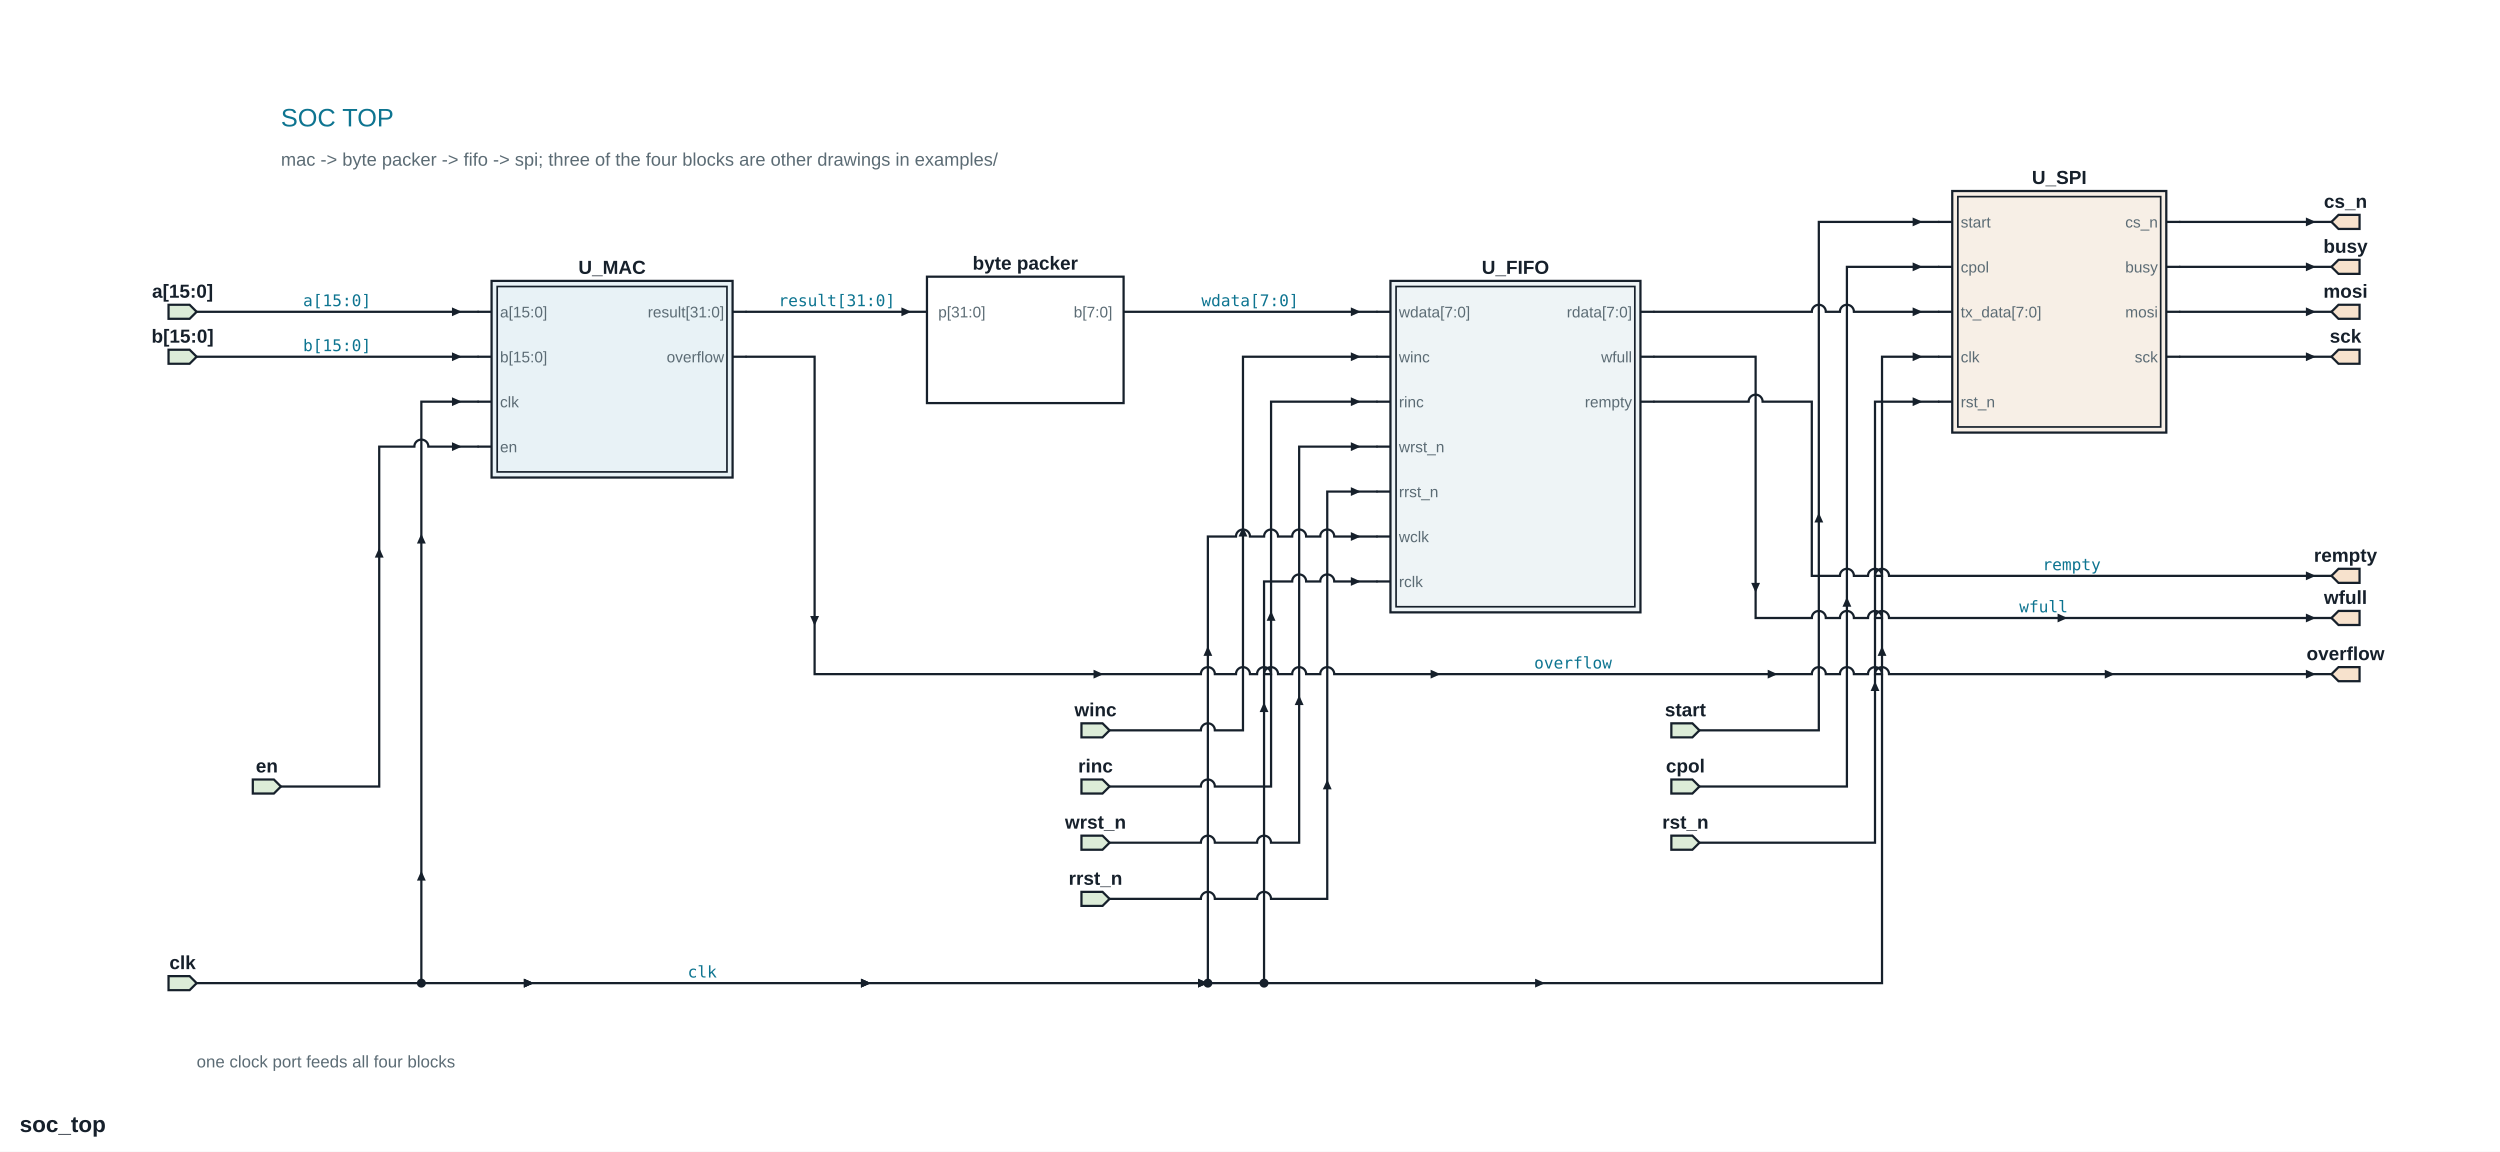
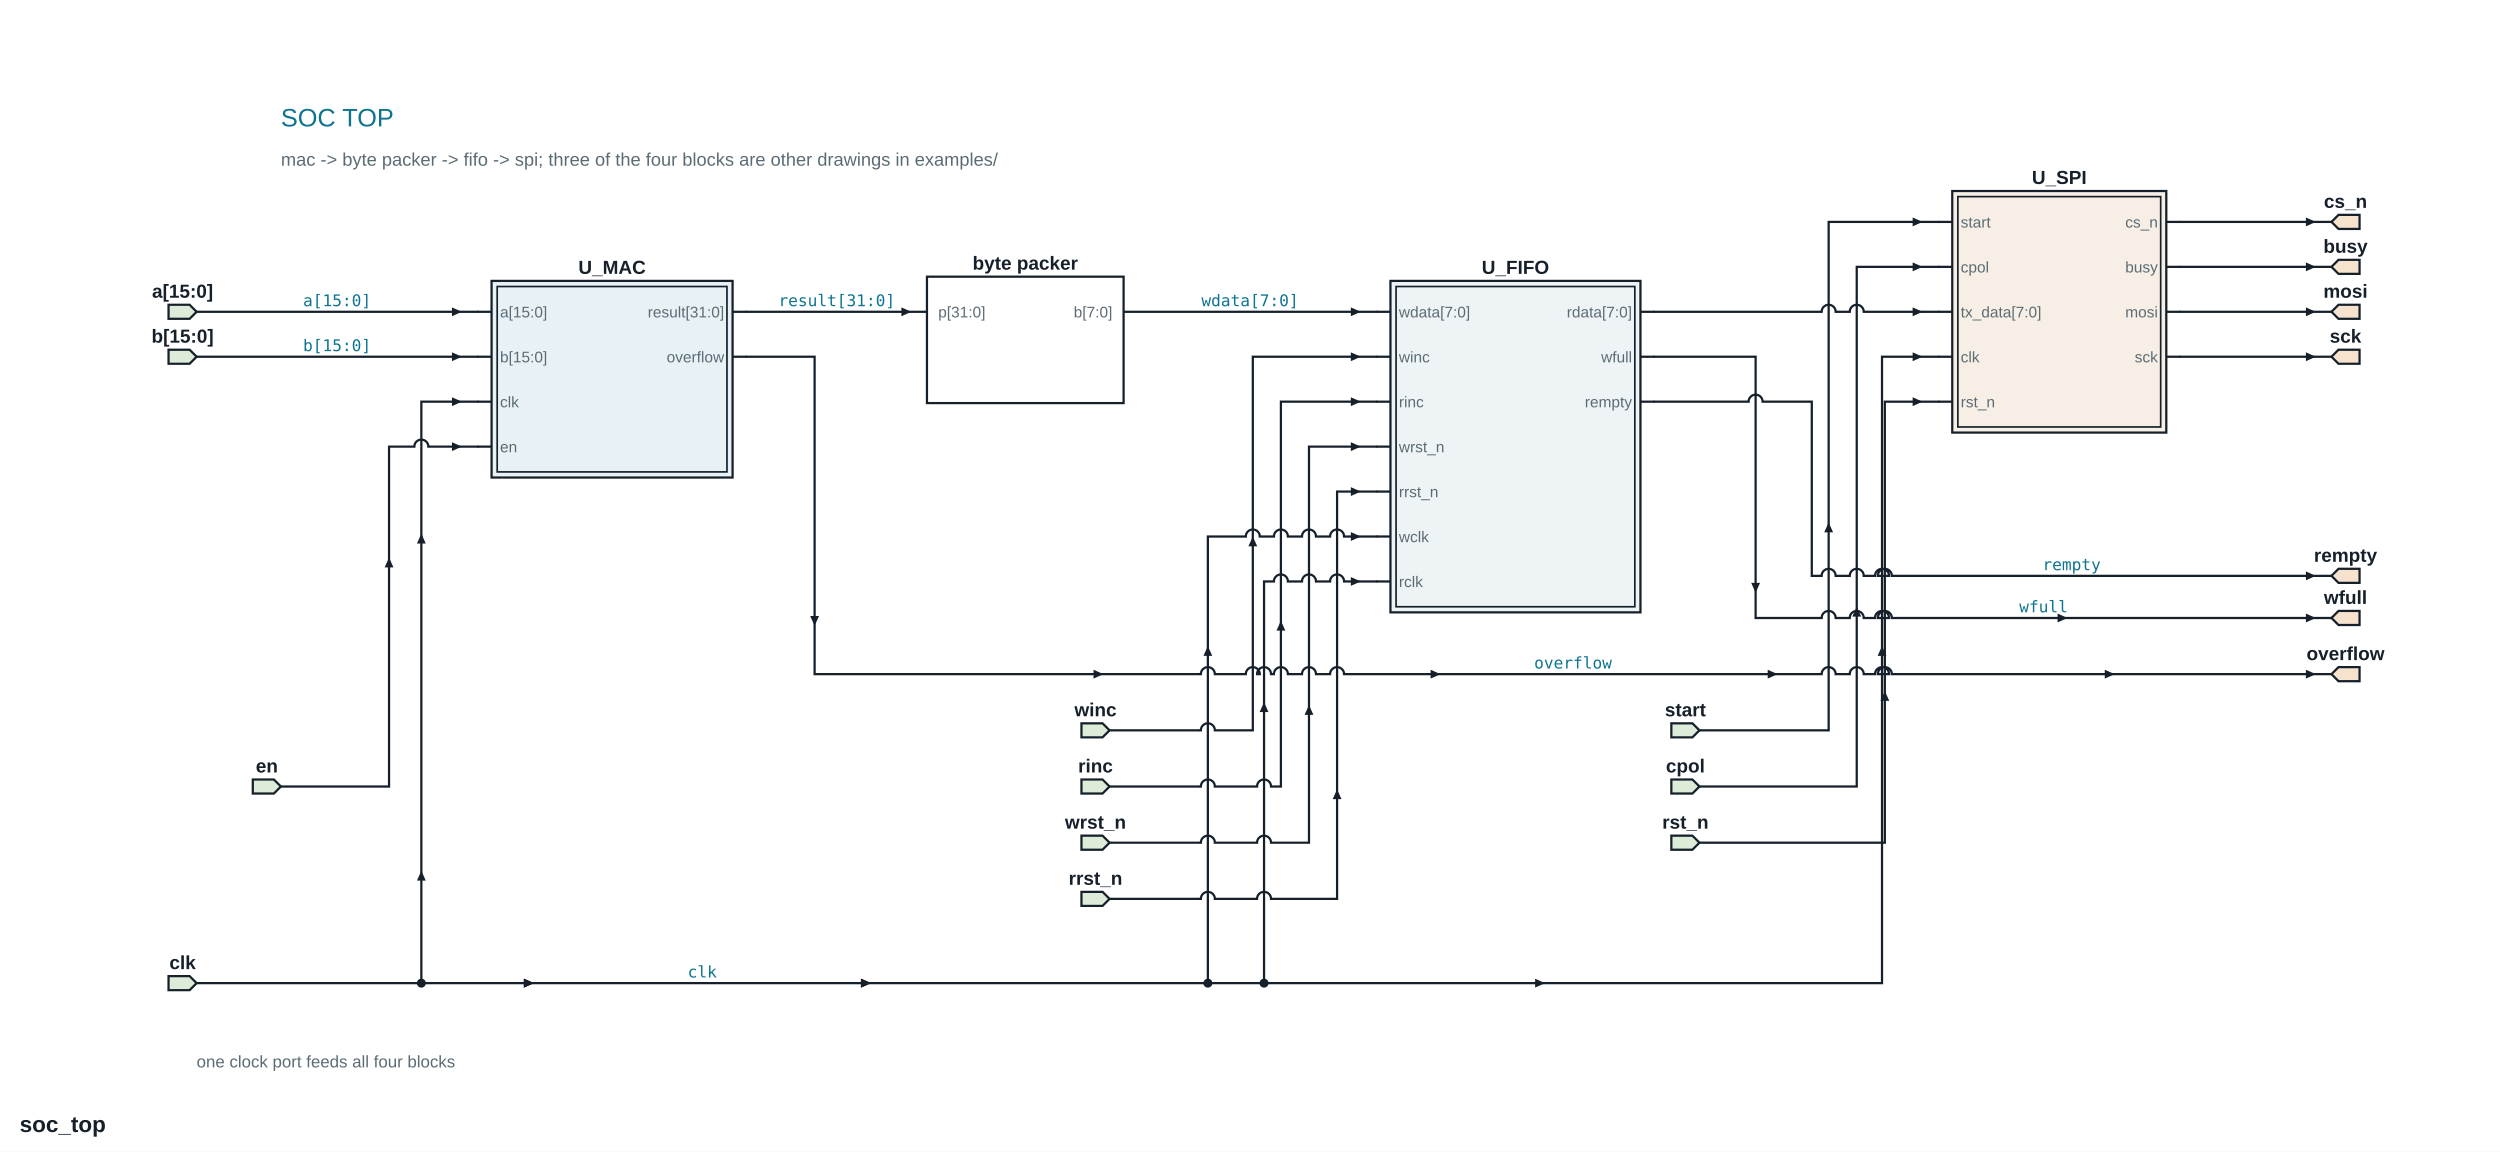
<svg xmlns="http://www.w3.org/2000/svg" width="1780" height="820" viewBox="0 0 1780 820" font-family="'IBM Plex Sans','IBM Plex Sans Text',Arial,Helvetica,sans-serif">
  <rect x="0" y="0" width="1780" height="820" fill="#ffffff" />
  <g class="dl-shapes">
    <text x="200" y="90" text-anchor="start" font-family="'IBM Plex Sans','IBM Plex Sans Text',Arial,Helvetica,sans-serif" font-size="18" fill="#0d7490">SOC TOP</text>
    <text x="200" y="118" text-anchor="start" font-family="'IBM Plex Sans','IBM Plex Sans Text',Arial,Helvetica,sans-serif" font-size="13" fill="#5b6b74">mac -&gt; byte packer -&gt; fifo -&gt; spi;  three of the four blocks are other drawings in examples/</text>
    <text x="140" y="760" text-anchor="start" font-family="'IBM Plex Sans','IBM Plex Sans Text',Arial,Helvetica,sans-serif" font-size="12" fill="#5b6b74">one clock port feeds all four blocks</text>
  </g>
  <g class="dl-nets">
-     <path class="dl-net" data-id="n1" d="M200 560 L270 560 L270 318 L295 318 A5 5 0 0 1 305 318 L340 318" fill="none" stroke="#16202b" stroke-width="1.6" stroke-linejoin="miter" stroke-linecap="square" />
-     <path class="dl-net" data-id="n2" d="M790 520 L855 520 A5 5 0 0 1 865 520 L885 520 L885 254 L980 254" fill="none" stroke="#16202b" stroke-width="1.6" stroke-linejoin="miter" stroke-linecap="square" />
-     <path class="dl-net" data-id="n3" d="M790 560 L855 560 A5 5 0 0 1 865 560 L905 560 L905 286 L980 286" fill="none" stroke="#16202b" stroke-width="1.6" stroke-linejoin="miter" stroke-linecap="square" />
-     <path class="dl-net" data-id="n4" d="M790 600 L855 600 A5 5 0 0 1 865 600 L895 600 A5 5 0 0 1 905 600 L925 600 L925 318 L980 318" fill="none" stroke="#16202b" stroke-width="1.6" stroke-linejoin="miter" stroke-linecap="square" />
-     <path class="dl-net" data-id="n5" d="M790 640 L855 640 A5 5 0 0 1 865 640 L895 640 A5 5 0 0 1 905 640 L945 640 L945 350 L980 350" fill="none" stroke="#16202b" stroke-width="1.6" stroke-linejoin="miter" stroke-linecap="square" />
-     <path class="dl-net" data-id="n6" d="M1210 520 L1295 520 L1295 158 L1380 158" fill="none" stroke="#16202b" stroke-width="1.6" stroke-linejoin="miter" stroke-linecap="square" />
-     <path class="dl-net" data-id="n7" d="M1210 560 L1315 560 L1315 190 L1380 190" fill="none" stroke="#16202b" stroke-width="1.6" stroke-linejoin="miter" stroke-linecap="square" />
-     <path class="dl-net" data-id="n8" d="M1210 600 L1335 600 L1335 286 L1380 286" fill="none" stroke="#16202b" stroke-width="1.6" stroke-linejoin="miter" stroke-linecap="square" />
+     <path class="dl-net" data-id="n1" d="M200 560 L277 560 L277 318 L295 318 A5 5 0 0 1 305 318 L340 318" fill="none" stroke="#16202b" stroke-width="1.6" stroke-linejoin="miter" stroke-linecap="square" />
+     <path class="dl-net" data-id="n2" d="M790 520 L855 520 A5 5 0 0 1 865 520 L892 520 L892 254 L980 254" fill="none" stroke="#16202b" stroke-width="1.6" stroke-linejoin="miter" stroke-linecap="square" />
+     <path class="dl-net" data-id="n3" d="M790 560 L855 560 A5 5 0 0 1 865 560 L895 560 A5 5 0 0 1 905 560 L912 560 L912 286 L980 286" fill="none" stroke="#16202b" stroke-width="1.6" stroke-linejoin="miter" stroke-linecap="square" />
+     <path class="dl-net" data-id="n4" d="M790 600 L855 600 A5 5 0 0 1 865 600 L895 600 A5 5 0 0 1 905 600 L932 600 L932 318 L980 318" fill="none" stroke="#16202b" stroke-width="1.6" stroke-linejoin="miter" stroke-linecap="square" />
+     <path class="dl-net" data-id="n5" d="M790 640 L855 640 A5 5 0 0 1 865 640 L895 640 A5 5 0 0 1 905 640 L952 640 L952 350 L980 350" fill="none" stroke="#16202b" stroke-width="1.6" stroke-linejoin="miter" stroke-linecap="square" />
+     <path class="dl-net" data-id="n6" d="M1210 520 L1302 520 L1302 158 L1380 158" fill="none" stroke="#16202b" stroke-width="1.6" stroke-linejoin="miter" stroke-linecap="square" />
+     <path class="dl-net" data-id="n7" d="M1210 560 L1322 560 L1322 190 L1380 190" fill="none" stroke="#16202b" stroke-width="1.6" stroke-linejoin="miter" stroke-linecap="square" />
+     <path class="dl-net" data-id="n8" d="M1210 600 L1342 600 L1342 286 L1380 286" fill="none" stroke="#16202b" stroke-width="1.6" stroke-linejoin="miter" stroke-linecap="square" />
    <path class="dl-net" data-id="n9" d="M140 222 L340 222" fill="none" stroke="#16202b" stroke-width="1.6" stroke-linejoin="miter" stroke-linecap="square" />
    <path class="dl-net" data-id="n10" d="M140 254 L340 254" fill="none" stroke="#16202b" stroke-width="1.6" stroke-linejoin="miter" stroke-linecap="square" />
    <path class="dl-net" data-id="n11" d="M531.6 222 L660 222" fill="none" stroke="#16202b" stroke-width="1.6" stroke-linejoin="miter" stroke-linecap="square" />
    <path class="dl-net" data-id="n12" d="M800 222 L980 222" fill="none" stroke="#16202b" stroke-width="1.6" stroke-linejoin="miter" stroke-linecap="square" />
-     <path class="dl-net" data-id="n13" d="M1178 222 L1290 222 A5 5 0 0 1 1300 222 L1310 222 A5 5 0 0 1 1320 222 L1380 222" fill="none" stroke="#16202b" stroke-width="1.6" stroke-linejoin="miter" stroke-linecap="square" />
+     <path class="dl-net" data-id="n13" d="M1178 222 L1297 222 A5 5 0 0 1 1307 222 L1317 222 A5 5 0 0 1 1327 222 L1380 222" fill="none" stroke="#16202b" stroke-width="1.6" stroke-linejoin="miter" stroke-linecap="square" />
    <path class="dl-net" data-id="n14" d="M1552.4 222 L1660 222" fill="none" stroke="#16202b" stroke-width="1.6" stroke-linejoin="miter" stroke-linecap="square" />
    <path class="dl-net" data-id="n15" d="M1552.4 254 L1660 254" fill="none" stroke="#16202b" stroke-width="1.6" stroke-linejoin="miter" stroke-linecap="square" />
    <path class="dl-net" data-id="n16" d="M1552.4 158 L1660 158" fill="none" stroke="#16202b" stroke-width="1.6" stroke-linejoin="miter" stroke-linecap="square" />
    <path class="dl-net" data-id="n17" d="M1552.4 190 L1660 190" fill="none" stroke="#16202b" stroke-width="1.6" stroke-linejoin="miter" stroke-linecap="square" />
-     <path class="dl-net" data-id="n18" d="M531.6 254 L580 254 L580 480 L855 480 A5 5 0 0 1 865 480 L880 480 A5 5 0 0 1 890 480 L895 480 A5 5 0 0 1 905 480 L900 480 A5 5 0 0 1 910 480 L920 480 A5 5 0 0 1 930 480 L940 480 A5 5 0 0 1 950 480 L1290 480 A5 5 0 0 1 1300 480 L1310 480 A5 5 0 0 1 1320 480 L1330 480 A5 5 0 0 1 1340 480 L1335 480 A5 5 0 0 1 1345 480 L1660 480" fill="none" stroke="#16202b" stroke-width="1.6" stroke-linejoin="miter" stroke-linecap="square" />
-     <path class="dl-net" data-id="n19" d="M1178 254 L1250 254 L1250 440 L1290 440 A5 5 0 0 1 1300 440 L1310 440 A5 5 0 0 1 1320 440 L1330 440 A5 5 0 0 1 1340 440 L1335 440 A5 5 0 0 1 1345 440 L1660 440" fill="none" stroke="#16202b" stroke-width="1.6" stroke-linejoin="miter" stroke-linecap="square" />
-     <path class="dl-net" data-id="n20" d="M1178 286 L1245 286 A5 5 0 0 1 1255 286 L1290 286 L1290 410 L1310 410 A5 5 0 0 1 1320 410 L1330 410 A5 5 0 0 1 1340 410 L1335 410 A5 5 0 0 1 1345 410 L1660 410" fill="none" stroke="#16202b" stroke-width="1.6" stroke-linejoin="miter" stroke-linecap="square" />
-     <path class="dl-net" data-id="n21" d="M140 700 L300 700 L300 286 L340 286 M140 700 L860 700 L860 382 L880 382 A5 5 0 0 1 890 382 L900 382 A5 5 0 0 1 910 382 L920 382 A5 5 0 0 1 930 382 L940 382 A5 5 0 0 1 950 382 L980 382 M140 700 L900 700 L900 414 L920 414 A5 5 0 0 1 930 414 L940 414 A5 5 0 0 1 950 414 L980 414 M140 700 L1340 700 L1340 254 L1380 254" fill="none" stroke="#16202b" stroke-width="1.6" stroke-linejoin="miter" stroke-linecap="square" />
+     <path class="dl-net" data-id="n18" d="M531.6 254 L580 254 L580 480 L855 480 A5 5 0 0 1 865 480 L887 480 A5 5 0 0 1 897 480 L895 480 A5 5 0 0 1 905 480 L907 480 A5 5 0 0 1 917 480 L927 480 A5 5 0 0 1 937 480 L947 480 A5 5 0 0 1 957 480 L1297 480 A5 5 0 0 1 1307 480 L1317 480 A5 5 0 0 1 1327 480 L1335 480 A5 5 0 0 1 1345 480 L1337 480 A5 5 0 0 1 1347 480 L1660 480" fill="none" stroke="#16202b" stroke-width="1.6" stroke-linejoin="miter" stroke-linecap="square" />
+     <path class="dl-net" data-id="n19" d="M1178 254 L1250 254 L1250 440 L1297 440 A5 5 0 0 1 1307 440 L1317 440 A5 5 0 0 1 1327 440 L1335 440 A5 5 0 0 1 1345 440 L1337 440 A5 5 0 0 1 1347 440 L1660 440" fill="none" stroke="#16202b" stroke-width="1.6" stroke-linejoin="miter" stroke-linecap="square" />
+     <path class="dl-net" data-id="n20" d="M1178 286 L1245 286 A5 5 0 0 1 1255 286 L1290 286 L1290 410 L1297 410 A5 5 0 0 1 1307 410 L1317 410 A5 5 0 0 1 1327 410 L1335 410 A5 5 0 0 1 1345 410 L1337 410 A5 5 0 0 1 1347 410 L1660 410" fill="none" stroke="#16202b" stroke-width="1.6" stroke-linejoin="miter" stroke-linecap="square" />
+     <path class="dl-net" data-id="n21" d="M140 700 L300 700 L300 286 L340 286 M140 700 L860 700 L860 382 L887 382 A5 5 0 0 1 897 382 L907 382 A5 5 0 0 1 917 382 L927 382 A5 5 0 0 1 937 382 L947 382 A5 5 0 0 1 957 382 L980 382 M140 700 L900 700 L900 414 L907 414 A5 5 0 0 1 917 414 L927 414 A5 5 0 0 1 937 414 L947 414 A5 5 0 0 1 957 414 L980 414 M140 700 L1340 700 L1340 254 L1380 254" fill="none" stroke="#16202b" stroke-width="1.6" stroke-linejoin="miter" stroke-linecap="square" />
    <text x="240" y="218" text-anchor="middle" font-family="'IBM Plex Mono','DejaVu Sans Mono','Courier New',monospace" font-size="11.5" fill="#0d7490">a[15:0]</text>
    <text x="240" y="250" text-anchor="middle" font-family="'IBM Plex Mono','DejaVu Sans Mono','Courier New',monospace" font-size="11.5" fill="#0d7490">b[15:0]</text>
    <text x="595.8" y="218" text-anchor="middle" font-family="'IBM Plex Mono','DejaVu Sans Mono','Courier New',monospace" font-size="11.5" fill="#0d7490">result[31:0]</text>
    <text x="890" y="218" text-anchor="middle" font-family="'IBM Plex Mono','DejaVu Sans Mono','Courier New',monospace" font-size="11.5" fill="#0d7490">wdata[7:0]</text>
    <text x="1120" y="476" text-anchor="middle" font-family="'IBM Plex Mono','DejaVu Sans Mono','Courier New',monospace" font-size="11.5" fill="#0d7490">overflow</text>
    <text x="1455" y="436" text-anchor="middle" font-family="'IBM Plex Mono','DejaVu Sans Mono','Courier New',monospace" font-size="11.5" fill="#0d7490">wfull</text>
    <text x="1475" y="406" text-anchor="middle" font-family="'IBM Plex Mono','DejaVu Sans Mono','Courier New',monospace" font-size="11.5" fill="#0d7490">rempty</text>
    <text x="500" y="696" text-anchor="middle" font-family="'IBM Plex Mono','DejaVu Sans Mono','Courier New',monospace" font-size="11.5" fill="#0d7490">clk</text>
-     <polygon points="270,390 273.15,397 266.85,397" fill="#16202b" />
+     <polygon points="277,397 280.15,404 273.85,404" fill="#16202b" />
    <polygon points="328.8,318 321.8,321.15 321.8,314.85" fill="#16202b" />
-     <polygon points="885,375 888.15,382 881.85,382" fill="#16202b" />
+     <polygon points="892,382 895.15,389 888.85,389" fill="#16202b" />
    <polygon points="968.8,254 961.8,257.15 961.8,250.85" fill="#16202b" />
-     <polygon points="905,435 908.15,442 901.85,442" fill="#16202b" />
+     <polygon points="912,442 915.15,449 908.85,449" fill="#16202b" />
    <polygon points="968.8,286 961.8,289.15 961.8,282.85" fill="#16202b" />
-     <polygon points="925,495 928.15,502 921.85,502" fill="#16202b" />
+     <polygon points="932,502 935.15,509 928.85,509" fill="#16202b" />
    <polygon points="968.8,318 961.8,321.15 961.8,314.85" fill="#16202b" />
-     <polygon points="945,555 948.15,562 941.85,562" fill="#16202b" />
+     <polygon points="952,562 955.15,569 948.85,569" fill="#16202b" />
    <polygon points="968.8,350 961.8,353.15 961.8,346.85" fill="#16202b" />
-     <polygon points="1295,365 1298.15,372 1291.85,372" fill="#16202b" />
+     <polygon points="1302,372 1305.15,379 1298.85,379" fill="#16202b" />
    <polygon points="1368.8,158 1361.8,161.15 1361.8,154.85" fill="#16202b" />
-     <polygon points="1315,425 1318.15,432 1311.85,432" fill="#16202b" />
+     <polygon points="1322,432 1325.15,439 1318.85,439" fill="#16202b" />
    <polygon points="1368.8,190 1361.8,193.15 1361.8,186.85" fill="#16202b" />
-     <polygon points="1335,485 1338.15,492 1331.85,492" fill="#16202b" />
+     <polygon points="1342,492 1345.15,499 1338.85,499" fill="#16202b" />
    <polygon points="1368.8,286 1361.8,289.15 1361.8,282.85" fill="#16202b" />
    <polygon points="328.8,222 321.8,225.15 321.8,218.85" fill="#16202b" />
    <polygon points="328.8,254 321.8,257.15 321.8,250.85" fill="#16202b" />
    <polygon points="648.8,222 641.8,225.15 641.8,218.85" fill="#16202b" />
    <polygon points="968.8,222 961.8,225.15 961.8,218.85" fill="#16202b" />
    <polygon points="1368.8,222 1361.8,225.15 1361.8,218.85" fill="#16202b" />
    <polygon points="1648.8,222 1641.8,225.15 1641.8,218.85" fill="#16202b" />
    <polygon points="1648.8,254 1641.8,257.15 1641.8,250.85" fill="#16202b" />
    <polygon points="1648.8,158 1641.8,161.15 1641.8,154.85" fill="#16202b" />
    <polygon points="1648.8,190 1641.8,193.15 1641.8,186.85" fill="#16202b" />
    <polygon points="580,445.6 576.85,438.6 583.15,438.6" fill="#16202b" />
    <polygon points="785.6,480 778.6,483.15 778.6,476.85" fill="#16202b" />
    <polygon points="1025.6,480 1018.6,483.15 1018.6,476.85" fill="#16202b" />
    <polygon points="1265.6,480 1258.6,483.15 1258.6,476.85" fill="#16202b" />
    <polygon points="1505.6,480 1498.6,483.15 1498.6,476.85" fill="#16202b" />
    <polygon points="1648.8,480 1641.8,483.15 1641.8,476.85" fill="#16202b" />
    <polygon points="1250,422 1246.85,415 1253.15,415" fill="#16202b" />
    <polygon points="1472,440 1465,443.15 1465,436.85" fill="#16202b" />
    <polygon points="1648.8,440 1641.8,443.15 1641.8,436.85" fill="#16202b" />
    <polygon points="1648.8,410 1641.8,413.15 1641.8,406.85" fill="#16202b" />
    <polygon points="300,620 303.15,627 296.85,627" fill="#16202b" />
    <polygon points="300,380 303.15,387 296.85,387" fill="#16202b" />
    <polygon points="328.8,286 321.8,289.15 321.8,282.85" fill="#16202b" />
    <polygon points="380,700 373,703.15 373,696.85" fill="#16202b" />
    <polygon points="620,700 613,703.15 613,696.85" fill="#16202b" />
    <polygon points="860,460 863.15,467 856.85,467" fill="#16202b" />
    <polygon points="968.8,382 961.8,385.15 961.8,378.85" fill="#16202b" />
    <polygon points="380,700 373,703.15 373,696.85" fill="#16202b" />
    <polygon points="620,700 613,703.15 613,696.85" fill="#16202b" />
-     <polygon points="860,700 853,703.15 853,696.85" fill="#16202b" />
    <polygon points="900,500 903.15,507 896.85,507" fill="#16202b" />
    <polygon points="968.8,414 961.8,417.15 961.8,410.85" fill="#16202b" />
    <polygon points="380,700 373,703.15 373,696.85" fill="#16202b" />
    <polygon points="620,700 613,703.15 613,696.85" fill="#16202b" />
-     <polygon points="860,700 853,703.15 853,696.85" fill="#16202b" />
    <polygon points="1100,700 1093,703.15 1093,696.85" fill="#16202b" />
    <polygon points="1340,460 1343.15,467 1336.85,467" fill="#16202b" />
    <polygon points="1368.8,254 1361.8,257.15 1361.8,250.85" fill="#16202b" />
-     <circle cx="300" cy="700" r="3.2" fill="#16202b" />
-     <circle cx="860" cy="700" r="3.2" fill="#16202b" />
-     <circle cx="900" cy="700" r="3.2" fill="#16202b" />
  </g>
  <g class="dl-cells">
    <g class="dl-cell" data-id="u_mac" data-type="sheet" transform="matrix(1,0,0,1,340,200)">
      <rect x="10" y="0" width="171.6" height="140" fill="#e8f2f6" stroke="#16202b" stroke-width="1.6" />
      <rect x="14" y="4" width="163.6" height="132" fill="none" stroke="#16202b" stroke-width="1.2" />
      <line x1="0" y1="22" x2="10" y2="22" stroke="#16202b" stroke-width="1.6" />
      <line x1="0" y1="54" x2="10" y2="54" stroke="#16202b" stroke-width="1.6" />
      <line x1="0" y1="86" x2="10" y2="86" stroke="#16202b" stroke-width="1.6" />
      <line x1="0" y1="118" x2="10" y2="118" stroke="#16202b" stroke-width="1.6" />
      <line x1="191.6" y1="22" x2="181.6" y2="22" stroke="#16202b" stroke-width="1.6" />
      <line x1="191.6" y1="54" x2="181.6" y2="54" stroke="#16202b" stroke-width="1.6" />
    </g>
    <text x="356" y="226" text-anchor="start" font-family="'IBM Plex Sans','IBM Plex Sans Text',Arial,Helvetica,sans-serif" font-size="11" fill="#5b6b74">a[15:0]</text>
    <text x="356" y="258" text-anchor="start" font-family="'IBM Plex Sans','IBM Plex Sans Text',Arial,Helvetica,sans-serif" font-size="11" fill="#5b6b74">b[15:0]</text>
    <text x="356" y="290" text-anchor="start" font-family="'IBM Plex Sans','IBM Plex Sans Text',Arial,Helvetica,sans-serif" font-size="11" fill="#5b6b74">clk</text>
    <text x="356" y="322" text-anchor="start" font-family="'IBM Plex Sans','IBM Plex Sans Text',Arial,Helvetica,sans-serif" font-size="11" fill="#5b6b74">en</text>
    <text x="515.6" y="226" text-anchor="end" font-family="'IBM Plex Sans','IBM Plex Sans Text',Arial,Helvetica,sans-serif" font-size="11" fill="#5b6b74">result[31:0]</text>
    <text x="515.6" y="258" text-anchor="end" font-family="'IBM Plex Sans','IBM Plex Sans Text',Arial,Helvetica,sans-serif" font-size="11" fill="#5b6b74">overflow</text>
    <text x="435.8" y="195" text-anchor="middle" font-family="'IBM Plex Sans','IBM Plex Sans Text',Arial,Helvetica,sans-serif" font-size="13.5" font-weight="600" fill="#16202b">U_MAC</text>
    <g class="dl-cell" data-id="u_fifo" data-type="sheet" transform="matrix(1,0,0,1,980,200)">
      <rect x="10" y="0" width="178" height="236" fill="#eef4f6" stroke="#16202b" stroke-width="1.6" />
      <rect x="14" y="4" width="170" height="228" fill="none" stroke="#16202b" stroke-width="1.2" />
      <line x1="0" y1="22" x2="10" y2="22" stroke="#16202b" stroke-width="1.6" />
      <line x1="0" y1="54" x2="10" y2="54" stroke="#16202b" stroke-width="1.6" />
      <line x1="0" y1="86" x2="10" y2="86" stroke="#16202b" stroke-width="1.6" />
      <line x1="0" y1="118" x2="10" y2="118" stroke="#16202b" stroke-width="1.6" />
      <line x1="0" y1="150" x2="10" y2="150" stroke="#16202b" stroke-width="1.6" />
      <line x1="0" y1="182" x2="10" y2="182" stroke="#16202b" stroke-width="1.6" />
      <line x1="0" y1="214" x2="10" y2="214" stroke="#16202b" stroke-width="1.6" />
      <line x1="198" y1="22" x2="188" y2="22" stroke="#16202b" stroke-width="1.6" />
      <line x1="198" y1="54" x2="188" y2="54" stroke="#16202b" stroke-width="1.6" />
      <line x1="198" y1="86" x2="188" y2="86" stroke="#16202b" stroke-width="1.6" />
    </g>
    <text x="996" y="226" text-anchor="start" font-family="'IBM Plex Sans','IBM Plex Sans Text',Arial,Helvetica,sans-serif" font-size="11" fill="#5b6b74">wdata[7:0]</text>
    <text x="996" y="258" text-anchor="start" font-family="'IBM Plex Sans','IBM Plex Sans Text',Arial,Helvetica,sans-serif" font-size="11" fill="#5b6b74">winc</text>
    <text x="996" y="290" text-anchor="start" font-family="'IBM Plex Sans','IBM Plex Sans Text',Arial,Helvetica,sans-serif" font-size="11" fill="#5b6b74">rinc</text>
    <text x="996" y="322" text-anchor="start" font-family="'IBM Plex Sans','IBM Plex Sans Text',Arial,Helvetica,sans-serif" font-size="11" fill="#5b6b74">wrst_n</text>
    <text x="996" y="354" text-anchor="start" font-family="'IBM Plex Sans','IBM Plex Sans Text',Arial,Helvetica,sans-serif" font-size="11" fill="#5b6b74">rrst_n</text>
    <text x="996" y="386" text-anchor="start" font-family="'IBM Plex Sans','IBM Plex Sans Text',Arial,Helvetica,sans-serif" font-size="11" fill="#5b6b74">wclk</text>
    <text x="996" y="418" text-anchor="start" font-family="'IBM Plex Sans','IBM Plex Sans Text',Arial,Helvetica,sans-serif" font-size="11" fill="#5b6b74">rclk</text>
    <text x="1162" y="226" text-anchor="end" font-family="'IBM Plex Sans','IBM Plex Sans Text',Arial,Helvetica,sans-serif" font-size="11" fill="#5b6b74">rdata[7:0]</text>
    <text x="1162" y="258" text-anchor="end" font-family="'IBM Plex Sans','IBM Plex Sans Text',Arial,Helvetica,sans-serif" font-size="11" fill="#5b6b74">wfull</text>
    <text x="1162" y="290" text-anchor="end" font-family="'IBM Plex Sans','IBM Plex Sans Text',Arial,Helvetica,sans-serif" font-size="11" fill="#5b6b74">rempty</text>
    <text x="1079" y="195" text-anchor="middle" font-family="'IBM Plex Sans','IBM Plex Sans Text',Arial,Helvetica,sans-serif" font-size="13.5" font-weight="600" fill="#16202b">U_FIFO</text>
    <g class="dl-cell" data-id="u_spi" data-type="sheet" transform="matrix(1,0,0,1,1380,136)">
      <rect x="10" y="0" width="152.4" height="172" fill="#f7efe6" stroke="#16202b" stroke-width="1.6" />
      <rect x="14" y="4" width="144.4" height="164" fill="none" stroke="#16202b" stroke-width="1.2" />
      <line x1="0" y1="22" x2="10" y2="22" stroke="#16202b" stroke-width="1.6" />
      <line x1="0" y1="54" x2="10" y2="54" stroke="#16202b" stroke-width="1.6" />
      <line x1="0" y1="86" x2="10" y2="86" stroke="#16202b" stroke-width="1.6" />
      <line x1="0" y1="118" x2="10" y2="118" stroke="#16202b" stroke-width="1.6" />
      <line x1="0" y1="150" x2="10" y2="150" stroke="#16202b" stroke-width="1.6" />
      <line x1="172.4" y1="22" x2="162.4" y2="22" stroke="#16202b" stroke-width="1.6" />
      <line x1="172.4" y1="54" x2="162.4" y2="54" stroke="#16202b" stroke-width="1.6" />
      <line x1="172.4" y1="86" x2="162.4" y2="86" stroke="#16202b" stroke-width="1.6" />
      <line x1="172.4" y1="118" x2="162.4" y2="118" stroke="#16202b" stroke-width="1.6" />
    </g>
    <text x="1396" y="162" text-anchor="start" font-family="'IBM Plex Sans','IBM Plex Sans Text',Arial,Helvetica,sans-serif" font-size="11" fill="#5b6b74">start</text>
    <text x="1396" y="194" text-anchor="start" font-family="'IBM Plex Sans','IBM Plex Sans Text',Arial,Helvetica,sans-serif" font-size="11" fill="#5b6b74">cpol</text>
    <text x="1396" y="226" text-anchor="start" font-family="'IBM Plex Sans','IBM Plex Sans Text',Arial,Helvetica,sans-serif" font-size="11" fill="#5b6b74">tx_data[7:0]</text>
    <text x="1396" y="258" text-anchor="start" font-family="'IBM Plex Sans','IBM Plex Sans Text',Arial,Helvetica,sans-serif" font-size="11" fill="#5b6b74">clk</text>
    <text x="1396" y="290" text-anchor="start" font-family="'IBM Plex Sans','IBM Plex Sans Text',Arial,Helvetica,sans-serif" font-size="11" fill="#5b6b74">rst_n</text>
    <text x="1536.4" y="162" text-anchor="end" font-family="'IBM Plex Sans','IBM Plex Sans Text',Arial,Helvetica,sans-serif" font-size="11" fill="#5b6b74">cs_n</text>
    <text x="1536.4" y="194" text-anchor="end" font-family="'IBM Plex Sans','IBM Plex Sans Text',Arial,Helvetica,sans-serif" font-size="11" fill="#5b6b74">busy</text>
    <text x="1536.4" y="226" text-anchor="end" font-family="'IBM Plex Sans','IBM Plex Sans Text',Arial,Helvetica,sans-serif" font-size="11" fill="#5b6b74">mosi</text>
    <text x="1536.4" y="258" text-anchor="end" font-family="'IBM Plex Sans','IBM Plex Sans Text',Arial,Helvetica,sans-serif" font-size="11" fill="#5b6b74">sck</text>
    <text x="1466.2" y="131" text-anchor="middle" font-family="'IBM Plex Sans','IBM Plex Sans Text',Arial,Helvetica,sans-serif" font-size="13.5" font-weight="600" fill="#16202b">U_SPI</text>
    <g class="dl-cell" data-id="pack" data-type="block" transform="matrix(1,0,0,1,660,197)">
      <rect x="0" y="0" width="140" height="90" fill="#ffffff" stroke="#16202b" stroke-width="1.6" />
    </g>
    <text x="668" y="226" text-anchor="start" font-family="'IBM Plex Sans','IBM Plex Sans Text',Arial,Helvetica,sans-serif" font-size="11" fill="#5b6b74">p[31:0]</text>
    <text x="792" y="226" text-anchor="end" font-family="'IBM Plex Sans','IBM Plex Sans Text',Arial,Helvetica,sans-serif" font-size="11" fill="#5b6b74">b[7:0]</text>
    <text x="730" y="192" text-anchor="middle" font-family="'IBM Plex Sans','IBM Plex Sans Text',Arial,Helvetica,sans-serif" font-size="13.5" font-weight="600" fill="#16202b">byte packer</text>
    <g class="dl-cell" data-id="p_a" data-type="port_in" transform="matrix(1,0,0,1,120,217)">
      <path d="M0 0 H15 L20 5 L15 10 H0 Z" fill="#dcecd8" stroke="#16202b" stroke-width="1.6" />
    </g>
    <text x="130" y="212" text-anchor="middle" font-family="'IBM Plex Sans','IBM Plex Sans Text',Arial,Helvetica,sans-serif" font-size="13.5" font-weight="600" fill="#16202b">a[15:0]</text>
    <g class="dl-cell" data-id="p_b" data-type="port_in" transform="matrix(1,0,0,1,120,249)">
      <path d="M0 0 H15 L20 5 L15 10 H0 Z" fill="#dcecd8" stroke="#16202b" stroke-width="1.6" />
    </g>
    <text x="130" y="244" text-anchor="middle" font-family="'IBM Plex Sans','IBM Plex Sans Text',Arial,Helvetica,sans-serif" font-size="13.5" font-weight="600" fill="#16202b">b[15:0]</text>
    <g class="dl-cell" data-id="p_mosi" data-type="port_out" transform="matrix(1,0,0,1,1660,217)">
      <path d="M20 0 H5 L0 5 L5 10 H20 Z" fill="#f7e2cd" stroke="#16202b" stroke-width="1.6" />
    </g>
    <text x="1670" y="212" text-anchor="middle" font-family="'IBM Plex Sans','IBM Plex Sans Text',Arial,Helvetica,sans-serif" font-size="13.5" font-weight="600" fill="#16202b">mosi</text>
    <g class="dl-cell" data-id="p_sck" data-type="port_out" transform="matrix(1,0,0,1,1660,249)">
      <path d="M20 0 H5 L0 5 L5 10 H20 Z" fill="#f7e2cd" stroke="#16202b" stroke-width="1.6" />
    </g>
    <text x="1670" y="244" text-anchor="middle" font-family="'IBM Plex Sans','IBM Plex Sans Text',Arial,Helvetica,sans-serif" font-size="13.5" font-weight="600" fill="#16202b">sck</text>
    <g class="dl-cell" data-id="p_csn" data-type="port_out" transform="matrix(1,0,0,1,1660,153)">
      <path d="M20 0 H5 L0 5 L5 10 H20 Z" fill="#f7e2cd" stroke="#16202b" stroke-width="1.6" />
    </g>
    <text x="1670" y="148" text-anchor="middle" font-family="'IBM Plex Sans','IBM Plex Sans Text',Arial,Helvetica,sans-serif" font-size="13.5" font-weight="600" fill="#16202b">cs_n</text>
    <g class="dl-cell" data-id="p_busy" data-type="port_out" transform="matrix(1,0,0,1,1660,185)">
      <path d="M20 0 H5 L0 5 L5 10 H20 Z" fill="#f7e2cd" stroke="#16202b" stroke-width="1.6" />
    </g>
    <text x="1670" y="180" text-anchor="middle" font-family="'IBM Plex Sans','IBM Plex Sans Text',Arial,Helvetica,sans-serif" font-size="13.5" font-weight="600" fill="#16202b">busy</text>
    <g class="dl-cell" data-id="p_ovf" data-type="port_out" transform="matrix(1,0,0,1,1660,475)">
      <path d="M20 0 H5 L0 5 L5 10 H20 Z" fill="#f7e2cd" stroke="#16202b" stroke-width="1.6" />
    </g>
    <text x="1670" y="470" text-anchor="middle" font-family="'IBM Plex Sans','IBM Plex Sans Text',Arial,Helvetica,sans-serif" font-size="13.5" font-weight="600" fill="#16202b">overflow</text>
    <g class="dl-cell" data-id="p_wfull" data-type="port_out" transform="matrix(1,0,0,1,1660,435)">
      <path d="M20 0 H5 L0 5 L5 10 H20 Z" fill="#f7e2cd" stroke="#16202b" stroke-width="1.6" />
    </g>
    <text x="1670" y="430" text-anchor="middle" font-family="'IBM Plex Sans','IBM Plex Sans Text',Arial,Helvetica,sans-serif" font-size="13.5" font-weight="600" fill="#16202b">wfull</text>
    <g class="dl-cell" data-id="p_rempty" data-type="port_out" transform="matrix(1,0,0,1,1660,405)">
      <path d="M20 0 H5 L0 5 L5 10 H20 Z" fill="#f7e2cd" stroke="#16202b" stroke-width="1.6" />
    </g>
    <text x="1670" y="400" text-anchor="middle" font-family="'IBM Plex Sans','IBM Plex Sans Text',Arial,Helvetica,sans-serif" font-size="13.5" font-weight="600" fill="#16202b">rempty</text>
    <g class="dl-cell" data-id="p_clken" data-type="port_in" transform="matrix(1,0,0,1,180,555)">
      <path d="M0 0 H15 L20 5 L15 10 H0 Z" fill="#dcecd8" stroke="#16202b" stroke-width="1.6" />
    </g>
    <text x="190" y="550" text-anchor="middle" font-family="'IBM Plex Sans','IBM Plex Sans Text',Arial,Helvetica,sans-serif" font-size="13.5" font-weight="600" fill="#16202b">en</text>
    <g class="dl-cell" data-id="p_winc" data-type="port_in" transform="matrix(1,0,0,1,770,515)">
      <path d="M0 0 H15 L20 5 L15 10 H0 Z" fill="#dcecd8" stroke="#16202b" stroke-width="1.6" />
    </g>
    <text x="780" y="510" text-anchor="middle" font-family="'IBM Plex Sans','IBM Plex Sans Text',Arial,Helvetica,sans-serif" font-size="13.5" font-weight="600" fill="#16202b">winc</text>
    <g class="dl-cell" data-id="p_rinc" data-type="port_in" transform="matrix(1,0,0,1,770,555)">
      <path d="M0 0 H15 L20 5 L15 10 H0 Z" fill="#dcecd8" stroke="#16202b" stroke-width="1.6" />
    </g>
    <text x="780" y="550" text-anchor="middle" font-family="'IBM Plex Sans','IBM Plex Sans Text',Arial,Helvetica,sans-serif" font-size="13.5" font-weight="600" fill="#16202b">rinc</text>
    <g class="dl-cell" data-id="p_wrstn" data-type="port_in" transform="matrix(1,0,0,1,770,595)">
      <path d="M0 0 H15 L20 5 L15 10 H0 Z" fill="#dcecd8" stroke="#16202b" stroke-width="1.6" />
    </g>
    <text x="780" y="590" text-anchor="middle" font-family="'IBM Plex Sans','IBM Plex Sans Text',Arial,Helvetica,sans-serif" font-size="13.5" font-weight="600" fill="#16202b">wrst_n</text>
    <g class="dl-cell" data-id="p_rrstn" data-type="port_in" transform="matrix(1,0,0,1,770,635)">
      <path d="M0 0 H15 L20 5 L15 10 H0 Z" fill="#dcecd8" stroke="#16202b" stroke-width="1.6" />
    </g>
    <text x="780" y="630" text-anchor="middle" font-family="'IBM Plex Sans','IBM Plex Sans Text',Arial,Helvetica,sans-serif" font-size="13.5" font-weight="600" fill="#16202b">rrst_n</text>
    <g class="dl-cell" data-id="p_start" data-type="port_in" transform="matrix(1,0,0,1,1190,515)">
      <path d="M0 0 H15 L20 5 L15 10 H0 Z" fill="#dcecd8" stroke="#16202b" stroke-width="1.6" />
    </g>
    <text x="1200" y="510" text-anchor="middle" font-family="'IBM Plex Sans','IBM Plex Sans Text',Arial,Helvetica,sans-serif" font-size="13.5" font-weight="600" fill="#16202b">start</text>
    <g class="dl-cell" data-id="p_cpol" data-type="port_in" transform="matrix(1,0,0,1,1190,555)">
      <path d="M0 0 H15 L20 5 L15 10 H0 Z" fill="#dcecd8" stroke="#16202b" stroke-width="1.6" />
    </g>
    <text x="1200" y="550" text-anchor="middle" font-family="'IBM Plex Sans','IBM Plex Sans Text',Arial,Helvetica,sans-serif" font-size="13.5" font-weight="600" fill="#16202b">cpol</text>
    <g class="dl-cell" data-id="p_spirst" data-type="port_in" transform="matrix(1,0,0,1,1190,595)">
      <path d="M0 0 H15 L20 5 L15 10 H0 Z" fill="#dcecd8" stroke="#16202b" stroke-width="1.6" />
    </g>
    <text x="1200" y="590" text-anchor="middle" font-family="'IBM Plex Sans','IBM Plex Sans Text',Arial,Helvetica,sans-serif" font-size="13.5" font-weight="600" fill="#16202b">rst_n</text>
    <g class="dl-cell" data-id="p_clk" data-type="port_in" transform="matrix(1,0,0,1,120,695)">
      <path d="M0 0 H15 L20 5 L15 10 H0 Z" fill="#dcecd8" stroke="#16202b" stroke-width="1.6" />
    </g>
    <text x="130" y="690" text-anchor="middle" font-family="'IBM Plex Sans','IBM Plex Sans Text',Arial,Helvetica,sans-serif" font-size="13.5" font-weight="600" fill="#16202b">clk</text>
  </g>
+   <g class="dl-junctions">
+     <circle cx="300" cy="700" r="3.2" fill="#16202b" />
+     <circle cx="860" cy="700" r="3.2" fill="#16202b" />
+     <circle cx="900" cy="700" r="3.2" fill="#16202b" />
+   </g>
  <text x="14" y="806" font-family="'IBM Plex Sans','IBM Plex Sans Text',Arial,Helvetica,sans-serif" font-size="16" font-weight="600" fill="#16202b">soc_top</text>
</svg>
